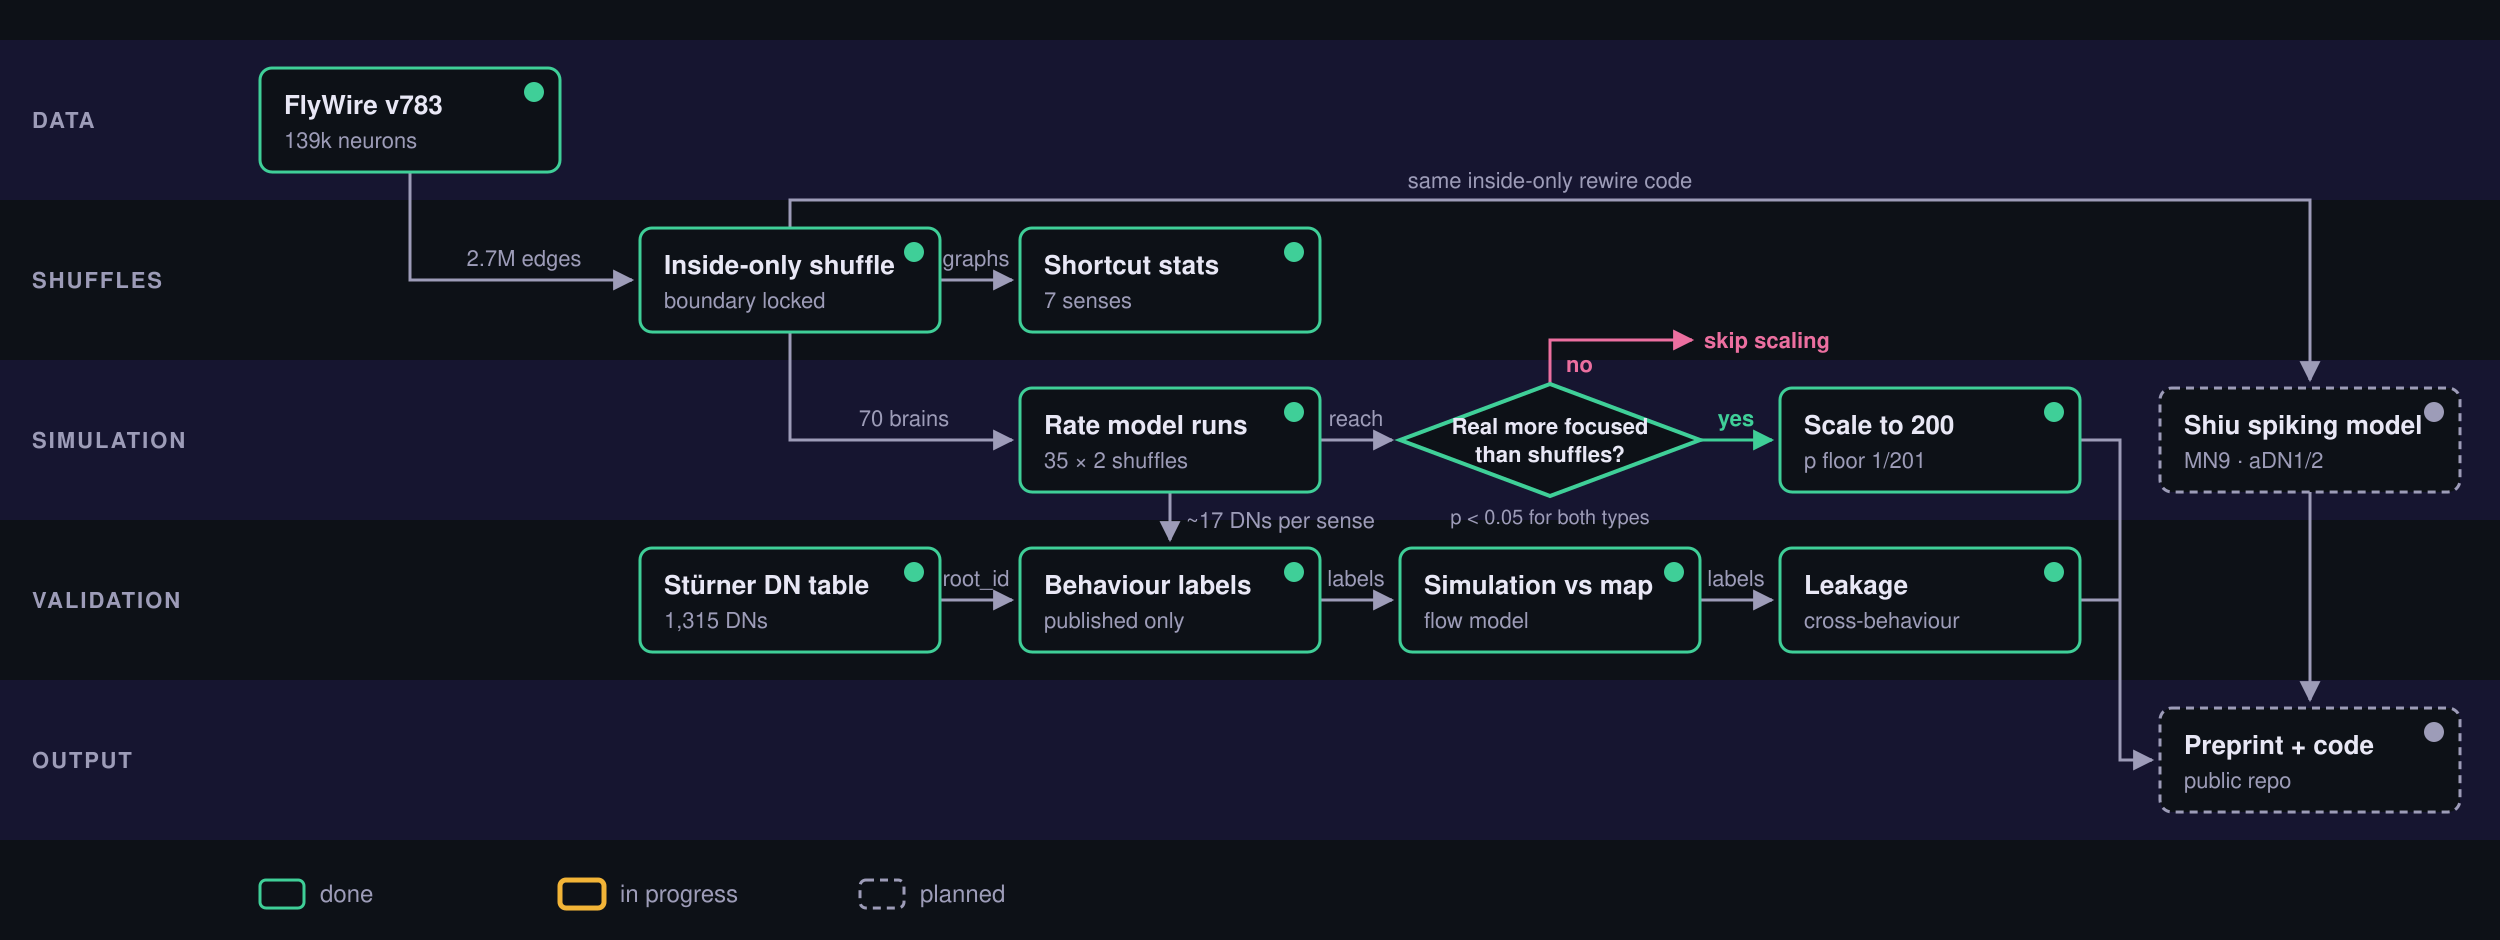
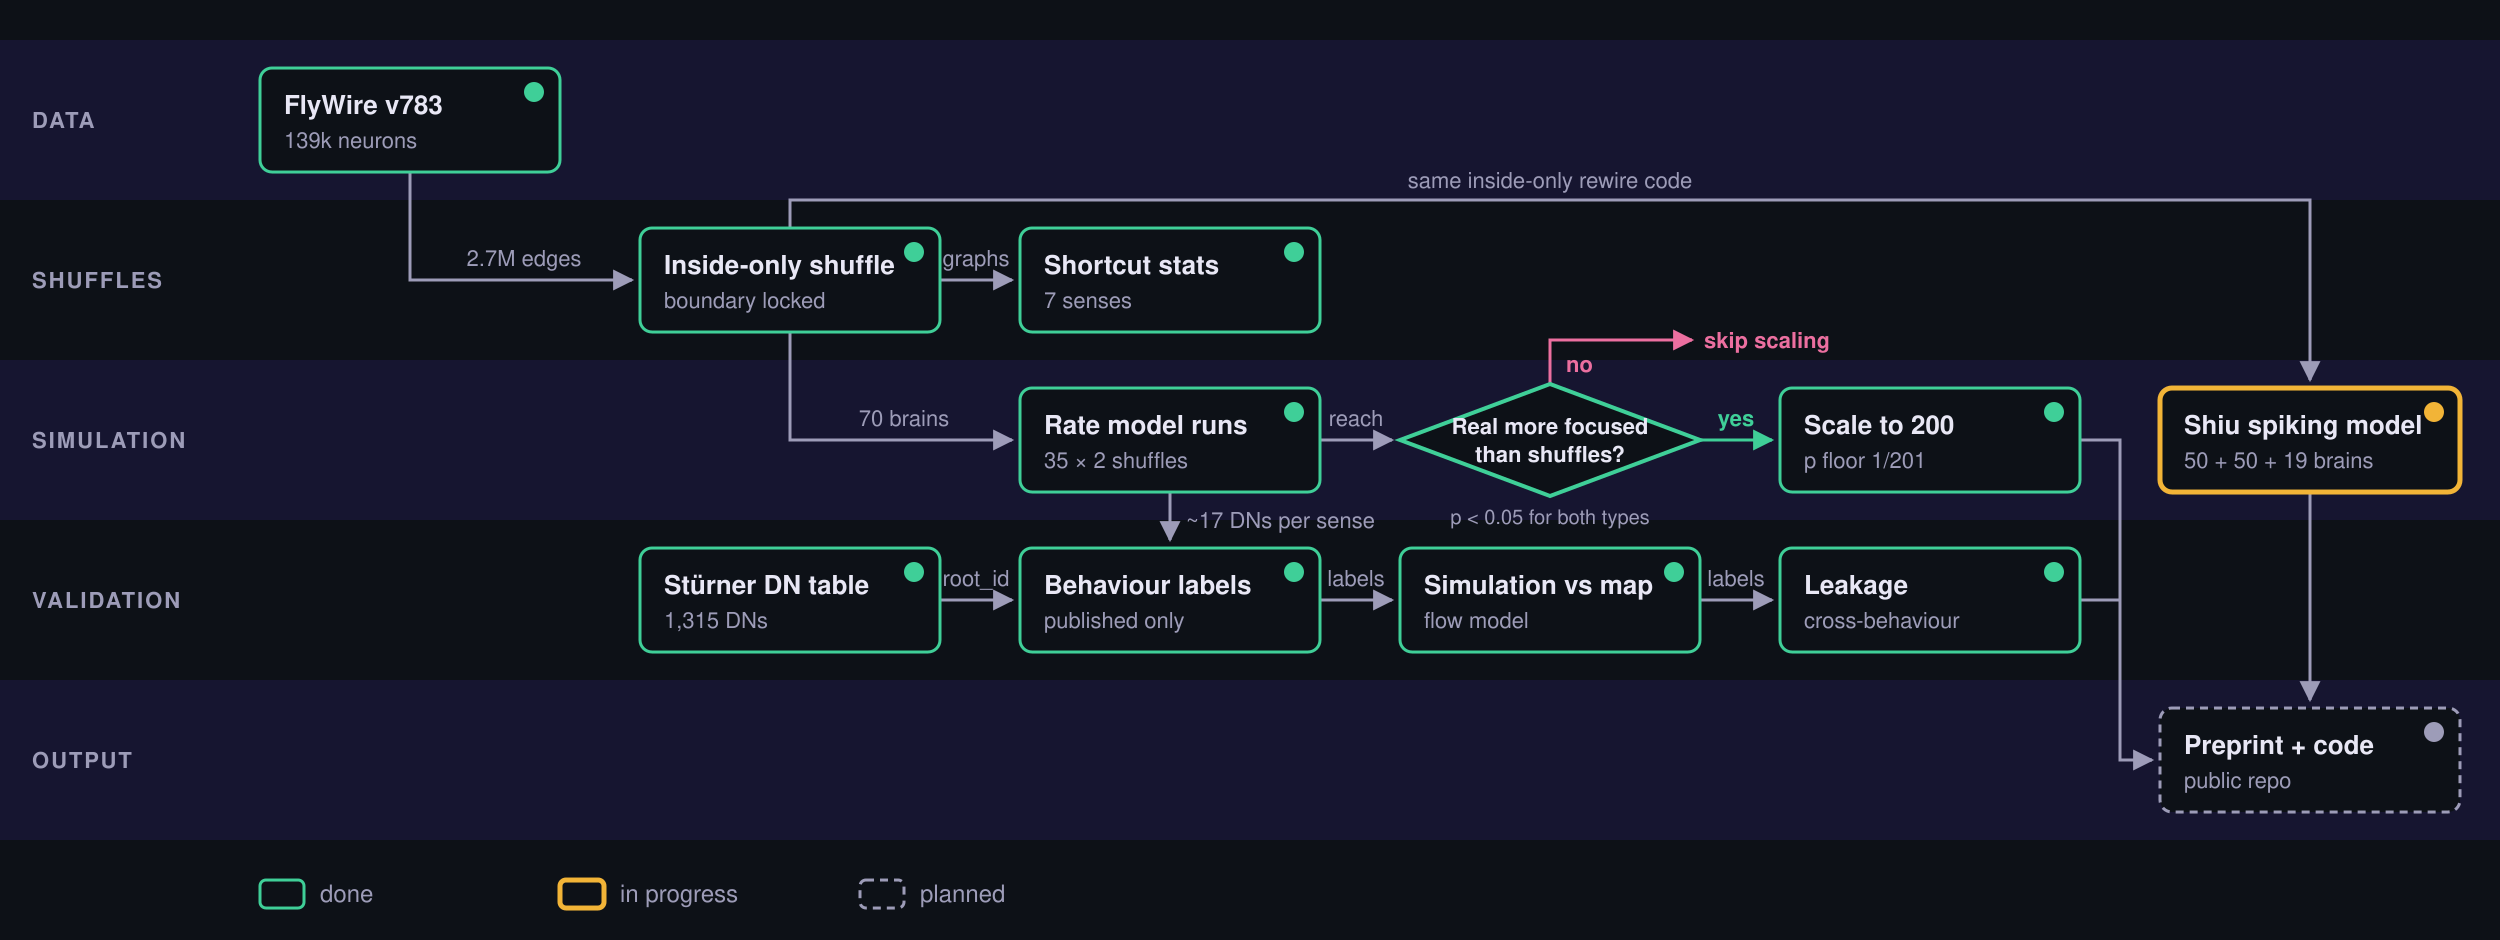
<svg xmlns="http://www.w3.org/2000/svg" viewBox="0 0 1250 470" font-family="Segoe UI, Helvetica, Arial, sans-serif">
  <rect width="1250" height="470" fill="#0d1117" />
  <defs>
    <marker id="pa" viewBox="0 0 10 10" refX="9" refY="5" markerWidth="7" markerHeight="7" orient="auto">
      <path d="M0,0L10,5L0,10z" fill="#9d9cb8" />
    </marker>
    <marker id="py" viewBox="0 0 10 10" refX="9" refY="5" markerWidth="7" markerHeight="7" orient="auto">
      <path d="M0,0L10,5L0,10z" fill="#3fcf98" />
    </marker>
    <marker id="pn" viewBox="0 0 10 10" refX="9" refY="5" markerWidth="7" markerHeight="7" orient="auto">
      <path d="M0,0L10,5L0,10z" fill="#ec6fa0" />
    </marker>
  </defs>
  <rect x="0" y="20" width="1250" height="80" fill="#161530" />
  <text x="16" y="64" font-size="11" font-weight="700" letter-spacing="1" fill="#9d9cb8">DATA</text>
  <text x="16" y="144" font-size="11" font-weight="700" letter-spacing="1" fill="#9d9cb8">SHUFFLES</text>
  <rect x="0" y="180" width="1250" height="80" fill="#161530" />
  <text x="16" y="224" font-size="11" font-weight="700" letter-spacing="1" fill="#9d9cb8">SIMULATION</text>
  <text x="16" y="304" font-size="11" font-weight="700" letter-spacing="1" fill="#9d9cb8">VALIDATION</text>
  <rect x="0" y="340" width="1250" height="80" fill="#161530" />
  <text x="16" y="384" font-size="11" font-weight="700" letter-spacing="1" fill="#9d9cb8">OUTPUT</text>
  <path d="M205,86 V140 H316" fill="none" stroke="#9d9cb8" stroke-width="1.5" marker-end="url(#pa)" />
  <text x="262" y="133" font-size="11" fill="#9d9cb8" text-anchor="middle">2.7M edges</text>
  <path d="M470,140 H506" fill="none" stroke="#9d9cb8" stroke-width="1.5" marker-end="url(#pa)" />
  <text x="488" y="133" font-size="11" fill="#9d9cb8" text-anchor="middle">graphs</text>
  <path d="M395,166 V220 H506" fill="none" stroke="#9d9cb8" stroke-width="1.5" marker-end="url(#pa)" />
  <text x="452" y="213" font-size="11" fill="#9d9cb8" text-anchor="middle">70 brains</text>
  <path d="M660,220 H696" fill="none" stroke="#9d9cb8" stroke-width="1.5" marker-end="url(#pa)" />
  <text x="678" y="213" font-size="11" fill="#9d9cb8" text-anchor="middle">reach</text>
  <path d="M850,220 H886" fill="none" stroke="#3fcf98" stroke-width="1.5" marker-end="url(#py)" />
  <text x="868" y="213" font-size="11" fill="#3fcf98" text-anchor="middle" font-weight="700">yes</text>
  <path d="M775,192 V170 H846" fill="none" stroke="#ec6fa0" stroke-width="1.5" marker-end="url(#pn)" />
  <text x="783" y="186" font-size="11" fill="#ec6fa0" text-anchor="start" font-weight="700">no</text>
  <text x="852" y="174" font-size="11" font-weight="700" fill="#ec6fa0">skip scaling</text>
  <text x="775" y="262" font-size="10" fill="#9d9cb8" text-anchor="middle">p &lt; 0.05 for both types</text>
  <path d="M585,246 V270" fill="none" stroke="#9d9cb8" stroke-width="1.5" marker-end="url(#pa)" />
  <text x="593" y="264" font-size="11" fill="#9d9cb8" text-anchor="start">~17 DNs per sense</text>
  <path d="M470,300 H506" fill="none" stroke="#9d9cb8" stroke-width="1.5" marker-end="url(#pa)" />
  <text x="488" y="293" font-size="11" fill="#9d9cb8" text-anchor="middle">root_id</text>
  <path d="M660,300 H696" fill="none" stroke="#9d9cb8" stroke-width="1.5" marker-end="url(#pa)" />
  <text x="678" y="293" font-size="11" fill="#9d9cb8" text-anchor="middle">labels</text>
  <path d="M850,300 H886" fill="none" stroke="#9d9cb8" stroke-width="1.5" marker-end="url(#pa)" />
  <text x="868" y="293" font-size="11" fill="#9d9cb8" text-anchor="middle">labels</text>
  <path d="M395,114 V100 H1155 V190" fill="none" stroke="#9d9cb8" stroke-width="1.5" marker-end="url(#pa)" />
  <text x="775" y="94" font-size="11" fill="#9d9cb8" text-anchor="middle">same inside-only rewire code</text>
  <path d="M1040,220 H1060 V380 H1076" fill="none" stroke="#9d9cb8" stroke-width="1.5" marker-end="url(#pa)" />
  <path d="M1040,300 H1060" fill="none" stroke="#9d9cb8" stroke-width="1.5" />
  <path d="M1155,246 V350" fill="none" stroke="#9d9cb8" stroke-width="1.5" marker-end="url(#pa)" />
  <g transform="translate(130,34)">
    <rect width="150" height="52" rx="6" fill="#0d1117" stroke="#3fcf98" stroke-width="1.5" />
    <circle cx="137" cy="12" r="5" fill="#3fcf98" />
    <text x="12" y="23" font-size="13" font-weight="700" fill="#e8e7f5">FlyWire v783</text>
    <text x="12" y="40" font-size="11" fill="#9d9cb8">139k neurons</text>
  </g>
  <g transform="translate(320,114)">
    <rect width="150" height="52" rx="6" fill="#0d1117" stroke="#3fcf98" stroke-width="1.5" />
    <circle cx="137" cy="12" r="5" fill="#3fcf98" />
    <text x="12" y="23" font-size="13" font-weight="700" fill="#e8e7f5">Inside-only shuffle</text>
    <text x="12" y="40" font-size="11" fill="#9d9cb8">boundary locked</text>
  </g>
  <g transform="translate(510,114)">
    <rect width="150" height="52" rx="6" fill="#0d1117" stroke="#3fcf98" stroke-width="1.5" />
    <circle cx="137" cy="12" r="5" fill="#3fcf98" />
    <text x="12" y="23" font-size="13" font-weight="700" fill="#e8e7f5">Shortcut stats</text>
    <text x="12" y="40" font-size="11" fill="#9d9cb8">7 senses</text>
  </g>
  <g transform="translate(510,194)">
    <rect width="150" height="52" rx="6" fill="#0d1117" stroke="#3fcf98" stroke-width="1.5" />
    <circle cx="137" cy="12" r="5" fill="#3fcf98" />
    <text x="12" y="23" font-size="13" font-weight="700" fill="#e8e7f5">Rate model runs</text>
    <text x="12" y="40" font-size="11" fill="#9d9cb8">35 × 2 shuffles</text>
  </g>
  <g transform="translate(775,220)">
    <polygon points="0,-28 75,0 0,28 -75,0" fill="#0d1117" stroke="#3fcf98" stroke-width="2" />
    <text x="0" y="-3" font-size="11" font-weight="700" fill="#e8e7f5" text-anchor="middle">Real more focused</text>
    <text x="0" y="11" font-size="11" font-weight="700" fill="#e8e7f5" text-anchor="middle">than shuffles?</text>
  </g>
  <g transform="translate(890,194)">
    <rect width="150" height="52" rx="6" fill="#0d1117" stroke="#3fcf98" stroke-width="1.5" />
    <circle cx="137" cy="12" r="5" fill="#3fcf98" />
    <text x="12" y="23" font-size="13" font-weight="700" fill="#e8e7f5">Scale to 200</text>
    <text x="12" y="40" font-size="11" fill="#9d9cb8">p floor 1/201</text>
  </g>
  <g transform="translate(1080,194)">
-     <rect width="150" height="52" rx="6" fill="#0d1117" stroke="#9d9cb8" stroke-width="1.5" stroke-dasharray="4 3" />
-     <circle cx="137" cy="12" r="5" fill="#9d9cb8" />
+     <rect width="150" height="52" rx="6" fill="#0d1117" stroke="#f2b437" stroke-width="2.5" />
+     <circle cx="137" cy="12" r="5" fill="#f2b437" />
    <text x="12" y="23" font-size="13" font-weight="700" fill="#e8e7f5">Shiu spiking model</text>
-     <text x="12" y="40" font-size="11" fill="#9d9cb8">MN9 · aDN1/2</text>
+     <text x="12" y="40" font-size="11" fill="#9d9cb8">50 + 50 + 19 brains</text>
  </g>
  <g transform="translate(320,274)">
    <rect width="150" height="52" rx="6" fill="#0d1117" stroke="#3fcf98" stroke-width="1.5" />
    <circle cx="137" cy="12" r="5" fill="#3fcf98" />
    <text x="12" y="23" font-size="13" font-weight="700" fill="#e8e7f5">Stürner DN table</text>
    <text x="12" y="40" font-size="11" fill="#9d9cb8">1,315 DNs</text>
  </g>
  <g transform="translate(510,274)">
    <rect width="150" height="52" rx="6" fill="#0d1117" stroke="#3fcf98" stroke-width="1.5" />
    <circle cx="137" cy="12" r="5" fill="#3fcf98" />
    <text x="12" y="23" font-size="13" font-weight="700" fill="#e8e7f5">Behaviour labels</text>
    <text x="12" y="40" font-size="11" fill="#9d9cb8">published only</text>
  </g>
  <g transform="translate(700,274)">
    <rect width="150" height="52" rx="6" fill="#0d1117" stroke="#3fcf98" stroke-width="1.5" />
    <circle cx="137" cy="12" r="5" fill="#3fcf98" />
    <text x="12" y="23" font-size="13" font-weight="700" fill="#e8e7f5">Simulation vs map</text>
    <text x="12" y="40" font-size="11" fill="#9d9cb8">flow model</text>
  </g>
  <g transform="translate(890,274)">
    <rect width="150" height="52" rx="6" fill="#0d1117" stroke="#3fcf98" stroke-width="1.5" />
    <circle cx="137" cy="12" r="5" fill="#3fcf98" />
    <text x="12" y="23" font-size="13" font-weight="700" fill="#e8e7f5">Leakage</text>
    <text x="12" y="40" font-size="11" fill="#9d9cb8">cross-behaviour</text>
  </g>
  <g transform="translate(1080,354)">
    <rect width="150" height="52" rx="6" fill="#0d1117" stroke="#9d9cb8" stroke-width="1.5" stroke-dasharray="4 3" />
    <circle cx="137" cy="12" r="5" fill="#9d9cb8" />
    <text x="12" y="23" font-size="13" font-weight="700" fill="#e8e7f5">Preprint + code</text>
    <text x="12" y="40" font-size="11" fill="#9d9cb8">public repo</text>
  </g>
  <rect x="130" y="440" width="22" height="14" rx="3" fill="#0d1117" stroke="#3fcf98" stroke-width="1.5" />
  <text x="160" y="451" font-size="12" fill="#9d9cb8">done</text>
  <rect x="280" y="440" width="22" height="14" rx="3" fill="#0d1117" stroke="#f2b437" stroke-width="2.5" />
  <text x="310" y="451" font-size="12" fill="#9d9cb8">in progress</text>
  <rect x="430" y="440" width="22" height="14" rx="3" fill="#0d1117" stroke="#9d9cb8" stroke-width="1.5" stroke-dasharray="4 3" />
  <text x="460" y="451" font-size="12" fill="#9d9cb8">planned</text>
</svg>
